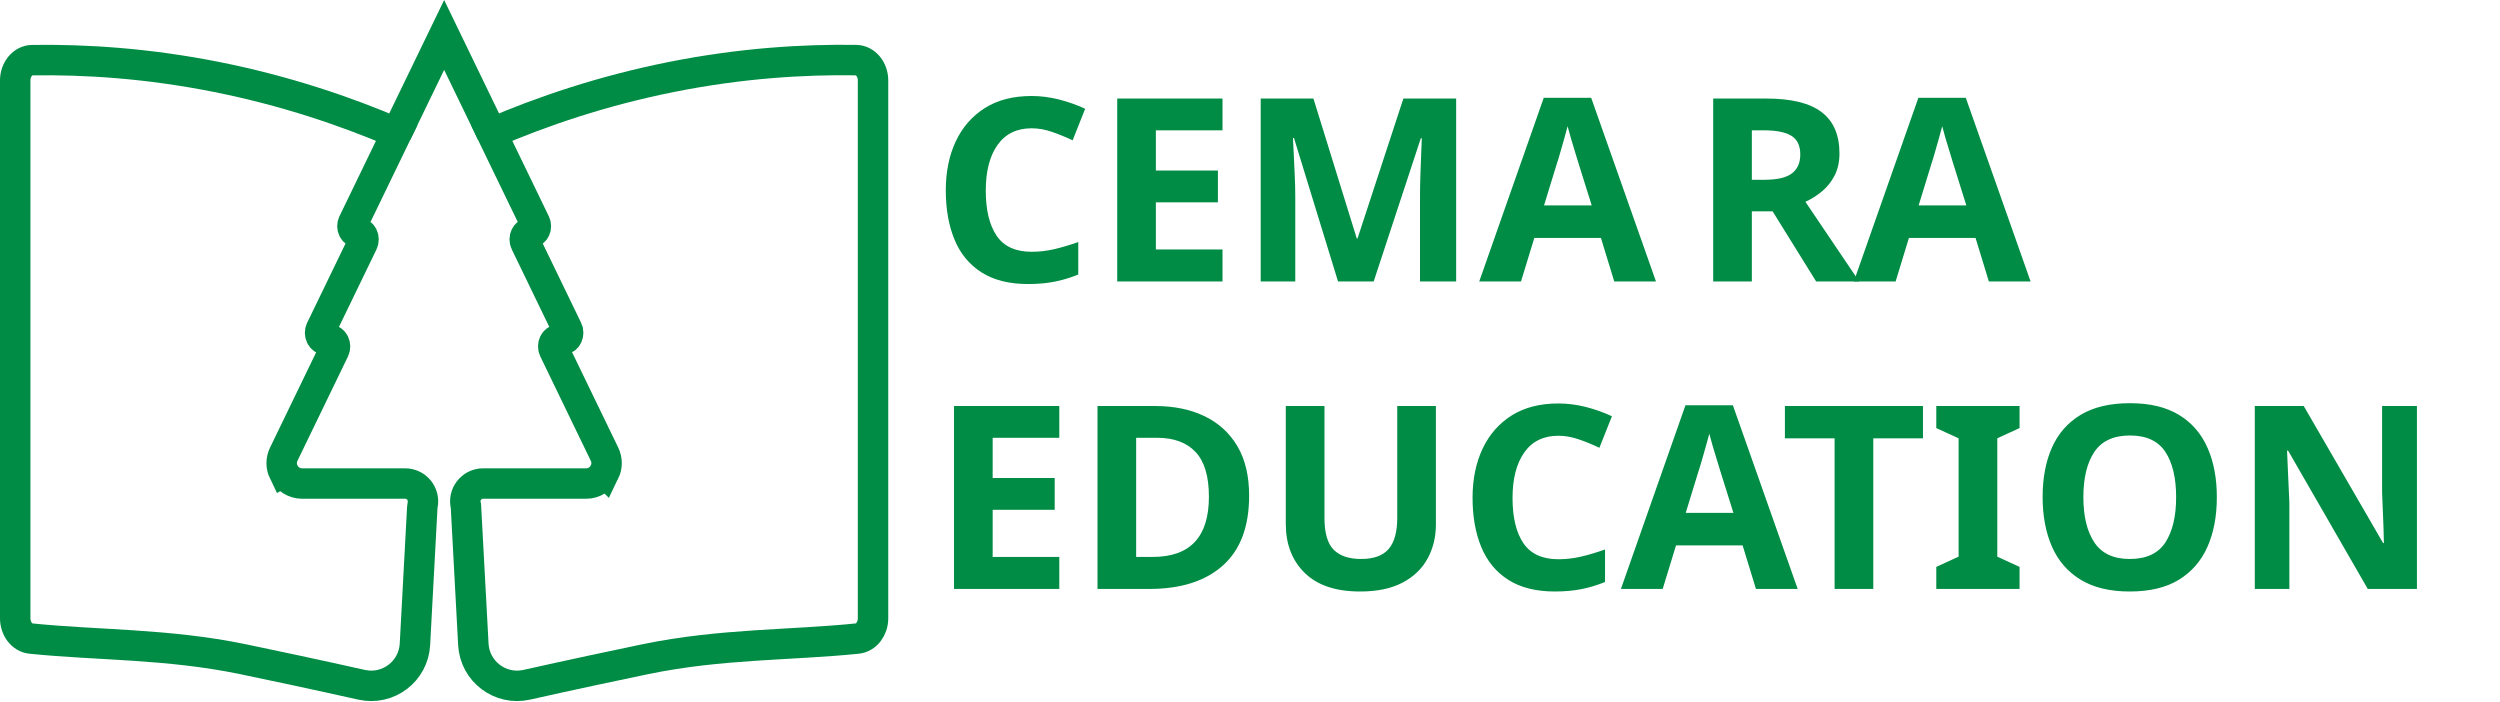
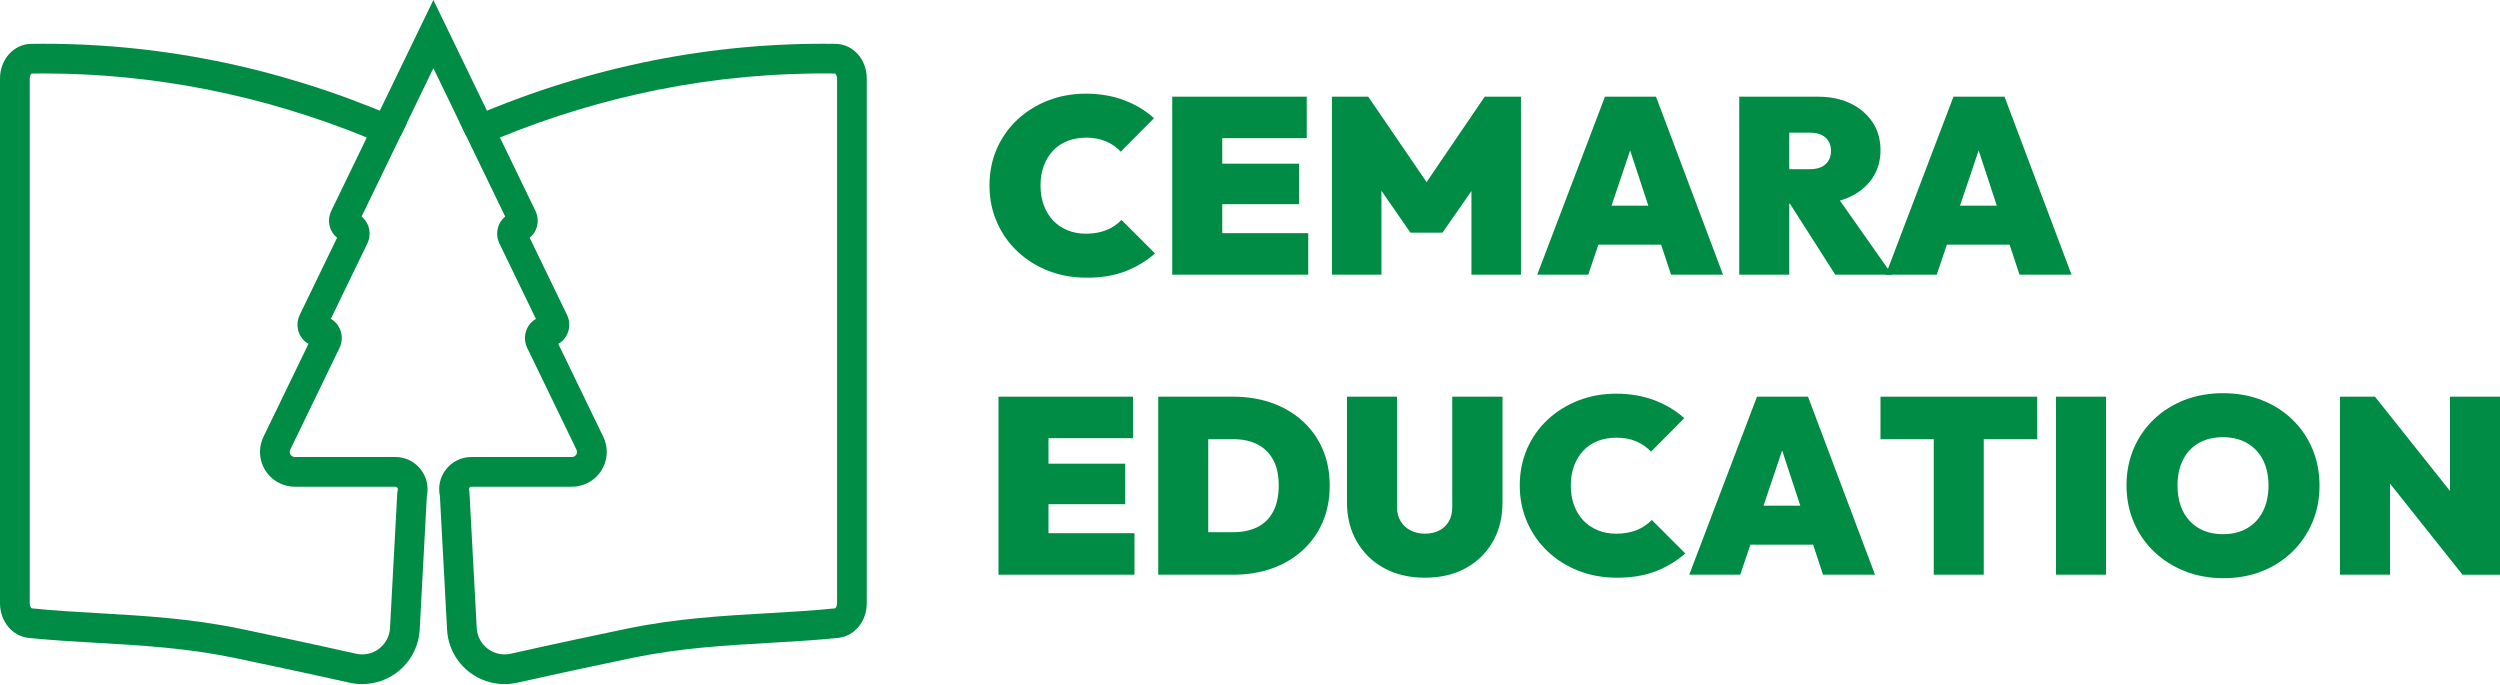
- <svg xmlns="http://www.w3.org/2000/svg" id="Layer_2" data-name="Layer 2" viewBox="0 0 1025.82 287.68">
+ <svg xmlns="http://www.w3.org/2000/svg" id="Layer_2" data-name="Layer 2" viewBox="0 0 1051.3 287.68">
  <defs>
    <style>
      .cls-1 {
-         letter-spacing: -.04em;
-       }
- 
-       .cls-2 {
-         fill: none;
-         stroke: #008c44;
-         stroke-miterlimit: 10;
-         stroke-width: 12.49px;
-       }
- 
-       .cls-3 {
-         letter-spacing: -.03em;
-       }
- 
-       .cls-4 {
        fill: #008c44;
-         font-family: Outfit-Black, Outfit;
-         font-size: 105.13px;
-         font-variation-settings: 'wght' 900;
-         font-weight: 800;
+         stroke-width: 0px;
      }
    </style>
  </defs>
  <g id="Layer_1-2" data-name="Layer 1">
    <g>
-       <path class="cls-2" d="M116.44,193.69c1.4,2.89,4.33,4.72,7.54,4.72h42.26c4.65,0,8.07,4.25,7.18,8.72-.07.33-.13.67-.14,1.01l-3.02,56.27c-.6,11.11-11.04,19.01-21.9,16.57-17.22-3.87-38.47-8.39-48.79-10.52-30.79-6.37-59.88-5.66-86.9-8.44-3.63-.37-6.43-4-6.43-8.35V33.06c0-4.59,3.1-8.32,6.95-8.38,21.69-.33,47.34,1.25,75.76,6.92,28.28,5.64,53.04,14.09,73.81,22.98l-.15.31-17.71,36.58c-.85,1.77.21,3.98,1.93,3.98,1.8,0,2.93,2.33,2.02,4.19l-17.2,35.53c-.9,1.86.22,4.19,2.03,4.19h1.45c1.8,0,2.93,2.33,2.03,4.19l-20.74,42.85c-1.12,2.31-1.12,5,0,7.3h0Z" />
-       <path class="cls-2" d="M248.06,193.69c1.12-2.3,1.11-4.99,0-7.3l-20.74-42.86c-.9-1.86.22-4.19,2.02-4.19h1.46c1.8,0,2.93-2.32,2.02-4.19l-17.2-35.53c-.9-1.86.22-4.19,2.03-4.19s2.78-2.21,1.92-3.98l-17.71-36.58-.14-.3c20.77-8.91,45.53-17.35,73.8-22.99,28.43-5.67,54.08-7.25,75.76-6.92,3.85.06,6.95,3.79,6.95,8.38v220.63c0,4.35-2.79,7.97-6.42,8.35-27.02,2.78-56.11,2.07-86.9,8.44-10.31,2.13-31.57,6.65-48.78,10.52-10.85,2.44-21.3-5.46-21.9-16.57l-3.05-56.78c-1.25-4.65,2.25-9.22,7.06-9.22h42.27c3.21,0,6.14-1.84,7.54-4.73h0Z" />
-       <polyline class="cls-2" points="162.77 54.59 162.76 54.58 182.25 14.34 201.73 54.59" />
+       <path class="cls-1" d="M152.32,287.68c-1.78,0-3.57-.2-5.34-.59-17.31-3.89-38.6-8.41-48.68-10.5-19.84-4.1-39.06-5.21-57.64-6.27-9.91-.57-19.28-1.11-28.63-2.07-6.86-.71-12.03-6.97-12.03-14.56V33.06c0-8.08,5.75-14.51,13.1-14.62,25.78-.38,51.7,1.98,77.08,7.04,25.44,5.08,50.69,12.94,75.05,23.37l6.02,2.58-3.01,6.2-16.18,33.43c.75.6,1.42,1.35,1.95,2.2,1.7,2.72,1.88,6.22.47,9.12l-15.37,31.74c1.28.7,2.38,1.73,3.2,3.03,1.7,2.72,1.89,6.21.49,9.11l-20.75,42.85c-.29.59-.29,1.27,0,1.86.35.73,1.11,1.2,1.92,1.2h42.26c4.08,0,7.9,1.8,10.48,4.95,2.59,3.15,3.62,7.24,2.83,11.23-.02.08-.03.15-.04.22l-3.01,56.17c-.38,7.14-3.87,13.7-9.57,18.02-4.25,3.22-9.38,4.91-14.6,4.91ZM18.6,30.89c-1.77,0-3.54.01-5.31.04-.12.06-.79.76-.79,2.13v220.63c0,1.26.62,2.04.87,2.14,9.03.92,18.25,1.46,28.02,2.02,19.03,1.09,38.71,2.22,59.45,6.51,10.12,2.09,31.5,6.63,48.89,10.54,3.38.76,6.9,0,9.65-2.09,2.76-2.09,4.45-5.27,4.63-8.72l3.02-56.27c.04-.75.16-1.41.25-1.89.08-.39-.08-.69-.23-.87-.21-.26-.49-.39-.83-.39h-42.26c-5.57,0-10.73-3.24-13.16-8.25h0c-1.96-4.05-1.96-8.7,0-12.75l18.92-39.08c-1.28-.7-2.38-1.73-3.2-3.03-1.71-2.71-1.89-6.21-.49-9.11l15.73-32.5c-.78-.61-1.46-1.36-2.01-2.23-1.68-2.67-1.86-6.1-.48-8.96l14.98-30.95c-21.68-8.84-44.03-15.59-66.53-20.07-22.77-4.54-46-6.84-69.14-6.84ZM146.83,101.7h0,0ZM143.24,96.92h0s0,0,0,0ZM146.84,89.21h0,0Z" />
+       <path class="cls-1" d="M212.17,287.68c-5.23,0-10.35-1.69-14.61-4.91-5.7-4.31-9.18-10.88-9.56-18.01l-3.02-56.22c-.83-3.88.07-7.87,2.5-11.05,2.59-3.38,6.51-5.31,10.76-5.31h42.27c.81,0,1.56-.47,1.92-1.2h0c.29-.59.29-1.27,0-1.86l-20.74-42.85c-1.41-2.89-1.22-6.38.48-9.11.82-1.31,1.92-2.34,3.2-3.04l-15.37-31.76c-1.41-2.9-1.22-6.39.49-9.11.54-.85,1.2-1.59,1.95-2.2l-16.34-33.77-2.8-5.87,5.98-2.56c24.31-10.42,49.56-18.29,75.04-23.37,25.38-5.06,51.32-7.43,77.08-7.04,7.35.11,13.1,6.54,13.1,14.62v220.63c0,7.59-5.17,13.85-12.03,14.56-9.36.96-18.72,1.5-28.63,2.07-18.58,1.07-37.8,2.17-57.64,6.27-10.14,2.1-31.48,6.63-48.68,10.5-1.77.4-3.56.59-5.34.59ZM198.25,204.67c-.43,0-.7.23-.85.42-.15.19-.3.51-.18.93l.17.63,3.08,57.44c.19,3.46,1.87,6.63,4.63,8.72,2.76,2.09,6.28,2.85,9.66,2.09,17.27-3.89,38.7-8.43,48.89-10.54,20.74-4.29,40.42-5.42,59.46-6.51,9.77-.56,19-1.09,28.07-2.03.14-.07.82-.77.82-2.13V33.06c0-1.37-.67-2.06-.87-2.14-24.82-.36-49.86,1.92-74.38,6.81-22.54,4.5-44.89,11.24-66.53,20.08l14.98,30.95c1.38,2.84,1.2,6.28-.47,8.95-.55.88-1.23,1.63-2.01,2.24l15.73,32.49c1.41,2.9,1.22,6.39-.48,9.11-.82,1.31-1.92,2.34-3.2,3.04l18.92,39.09c1.96,4.05,1.96,8.69,0,12.74-2.43,5.01-7.59,8.25-13.16,8.25h-42.27ZM217.67,101.7h0,0ZM213.96,94.2s0,0,0,0h0ZM217.66,89.21h0,0Z" />
+       <polygon class="cls-1" points="158.35 59.01 155.21 55.86 182.25 0 207.35 51.87 196.11 57.31 182.25 28.67 168.39 57.31 162.77 54.59 158.35 59.01" />
    </g>
-     <text class="cls-4" transform="translate(381.99 115.5)">
-       <tspan x="0" y="0">CEMA</tspan>
-       <tspan class="cls-1" x="311.51" y="0">R</tspan>
-       <tspan class="cls-3" x="378.69" y="0">A</tspan>
-       <tspan x="455.12" y="0"> </tspan>
-       <tspan x="0" y="126.16">EDUCATION</tspan>
-     </text>
+     <g>
+       <path class="cls-1" d="M456.88,116.77c-5.75,0-11.09-.96-16.03-2.89s-9.27-4.64-12.98-8.15c-3.72-3.5-6.61-7.62-8.67-12.35-2.07-4.73-3.1-9.86-3.1-15.4s1.03-10.76,3.1-15.46c2.07-4.7,4.94-8.76,8.62-12.2,3.68-3.43,7.97-6.11,12.88-8.04,4.91-1.93,10.23-2.89,15.98-2.89s11.14.91,15.98,2.73c4.84,1.82,9.04,4.35,12.62,7.57l-13.98,14.09c-1.68-1.82-3.73-3.26-6.15-4.31-2.42-1.05-5.24-1.58-8.46-1.58-2.8,0-5.38.46-7.73,1.37-2.35.91-4.36,2.24-6.04,4-1.68,1.75-3,3.87-3.94,6.36-.95,2.49-1.42,5.27-1.42,8.36s.47,5.98,1.42,8.46c.95,2.49,2.26,4.61,3.94,6.36,1.68,1.75,3.7,3.1,6.04,4.05,2.35.95,4.92,1.42,7.73,1.42,3.15,0,5.97-.49,8.46-1.47,2.49-.98,4.64-2.42,6.47-4.31l14.09,14.09c-3.72,3.22-7.88,5.73-12.51,7.52-4.63,1.79-10.06,2.68-16.3,2.68Z" />
+       <path class="cls-1" d="M492.95,115.5V40.65h21.03v74.86h-21.03ZM509.98,58.1v-17.45h39.53v17.45h-39.53ZM509.98,85.86v-17.03h36.27v17.03h-36.27ZM509.98,115.5v-17.45h40.16v17.45h-40.16Z" />
+       <path class="cls-1" d="M560.12,115.5V40.65h15.24l27.86,40.79h-6.62l27.75-40.79h15.24v74.86h-20.82v-40.37l3.05.84-15.24,21.87h-13.46l-15.14-21.87,2.94-.84v40.37h-20.82Z" />
+       <path class="cls-1" d="M646.44,115.5l28.49-74.86h21.45l28.18,74.86h-21.87l-20.92-63.61h7.57l-21.45,63.61h-21.45ZM664.94,102.89v-16.4h41.84v16.4h-41.84Z" />
+       <path class="cls-1" d="M731.39,115.5V40.65h21.03v74.86h-21.03ZM748.42,85.65v-14.51h12.72c2.87,0,5.06-.7,6.57-2.1,1.51-1.4,2.26-3.26,2.26-5.57s-.75-4.17-2.26-5.57c-1.51-1.4-3.7-2.1-6.57-2.1h-12.72v-15.14h16.09c5.19,0,9.74.95,13.67,2.84,3.92,1.89,7.01,4.52,9.25,7.88,2.24,3.36,3.36,7.29,3.36,11.78s-1.14,8.41-3.42,11.77c-2.28,3.36-5.45,5.99-9.51,7.89-4.07,1.89-8.87,2.84-14.4,2.84h-15.03ZM771.76,115.5l-20.4-31.96,18.92-4.1,25.34,36.06h-23.87Z" />
+       <path class="cls-1" d="M792.99,115.5l28.49-74.86h21.45l28.18,74.86h-21.87l-20.92-63.61h7.57l-21.45,63.61h-21.45ZM811.5,102.89v-16.4h41.84v16.4h-41.84Z" />
+       <path class="cls-1" d="M419.88,241.67v-74.86h21.03v74.86h-21.03ZM436.91,184.26v-17.45h39.53v17.45h-39.53ZM436.91,212.02v-17.03h36.27v17.03h-36.27ZM436.91,241.67v-17.45h40.16v17.45h-40.16Z" />
+       <path class="cls-1" d="M487.06,241.67v-74.86h21.03v74.86h-21.03ZM501.15,241.67v-17.87h17.45c3.92,0,7.32-.72,10.2-2.16,2.87-1.44,5.08-3.63,6.62-6.57,1.54-2.94,2.31-6.59,2.31-10.93s-.79-7.95-2.37-10.83c-1.58-2.87-3.79-5.03-6.62-6.47-2.84-1.44-6.22-2.16-10.15-2.16h-18.5v-17.87h18.5c5.89,0,11.3.88,16.24,2.63,4.94,1.75,9.23,4.28,12.88,7.57,3.64,3.29,6.47,7.24,8.46,11.83,2,4.59,3,9.73,3,15.4s-1,10.81-3,15.4c-2,4.59-4.82,8.53-8.46,11.83-3.65,3.3-7.92,5.82-12.83,7.57-4.91,1.75-10.27,2.63-16.09,2.63h-17.66Z" />
+       <path class="cls-1" d="M599.23,242.93c-6.59,0-12.34-1.35-17.24-4.05-4.91-2.7-8.73-6.43-11.46-11.2-2.73-4.77-4.1-10.23-4.1-16.4v-44.47h21.03v46.36c0,2.38.53,4.42,1.58,6.1,1.05,1.68,2.47,2.96,4.26,3.84,1.79.88,3.77,1.31,5.94,1.31s4.22-.44,5.94-1.31c1.72-.88,3.07-2.14,4.05-3.79.98-1.65,1.47-3.66,1.47-6.04v-46.47h21.13v44.58c0,6.17-1.35,11.62-4.05,16.35-2.7,4.73-6.48,8.45-11.35,11.14-4.87,2.7-10.6,4.05-17.19,4.05Z" />
+       <path class="cls-1" d="M679.87,242.93c-5.75,0-11.09-.96-16.03-2.89s-9.27-4.64-12.98-8.15c-3.72-3.5-6.61-7.62-8.67-12.35-2.07-4.73-3.1-9.86-3.1-15.4s1.03-10.76,3.1-15.46c2.07-4.7,4.94-8.76,8.62-12.2,3.68-3.43,7.97-6.11,12.88-8.04,4.91-1.93,10.23-2.89,15.98-2.89s11.14.91,15.98,2.73c4.84,1.82,9.04,4.35,12.62,7.57l-13.98,14.09c-1.68-1.82-3.73-3.26-6.15-4.31-2.42-1.05-5.24-1.58-8.46-1.58-2.8,0-5.38.46-7.73,1.37-2.35.91-4.36,2.24-6.04,4-1.68,1.75-3,3.87-3.94,6.36-.95,2.49-1.42,5.27-1.42,8.36s.47,5.98,1.42,8.46c.95,2.49,2.26,4.61,3.94,6.36,1.68,1.75,3.7,3.1,6.04,4.05,2.35.95,4.92,1.42,7.73,1.42,3.15,0,5.97-.49,8.46-1.47,2.49-.98,4.64-2.42,6.47-4.31l14.09,14.09c-3.72,3.22-7.88,5.73-12.51,7.52-4.63,1.79-10.06,2.68-16.3,2.68Z" />
+       <path class="cls-1" d="M710.36,241.67l28.49-74.86h21.45l28.18,74.86h-21.87l-20.92-63.61h7.57l-21.45,63.61h-21.45ZM728.86,229.05v-16.4h41.84v16.4h-41.84Z" />
+       <path class="cls-1" d="M790.78,184.68v-17.87h65.92v17.87h-65.92ZM813.18,241.67v-74.86h21.03v74.86h-21.03Z" />
+       <path class="cls-1" d="M864.59,241.67v-74.86h21.03v74.86h-21.03Z" />
+       <path class="cls-1" d="M935.03,243.14c-5.89,0-11.3-.98-16.24-2.94-4.94-1.96-9.25-4.7-12.93-8.2-3.68-3.5-6.54-7.64-8.57-12.41-2.03-4.77-3.05-9.92-3.05-15.45s1-10.76,3-15.46c2-4.7,4.82-8.79,8.46-12.3,3.64-3.5,7.94-6.22,12.88-8.15,4.94-1.93,10.36-2.89,16.24-2.89s11.3.96,16.24,2.89c4.94,1.93,9.23,4.64,12.88,8.15,3.64,3.51,6.46,7.62,8.46,12.35,2,4.73,3,9.9,3,15.51s-1,10.67-3,15.4c-2,4.73-4.82,8.87-8.46,12.41-3.65,3.54-7.92,6.27-12.83,8.2-4.91,1.93-10.27,2.89-16.08,2.89ZM934.82,224.63c3.92,0,7.32-.84,10.2-2.52,2.87-1.68,5.08-4.06,6.62-7.15,1.54-3.08,2.31-6.69,2.31-10.83,0-3.08-.44-5.87-1.31-8.36-.88-2.49-2.16-4.63-3.84-6.41-1.68-1.79-3.7-3.15-6.04-4.1-2.35-.95-4.99-1.42-7.94-1.42-3.93,0-7.33.82-10.2,2.47-2.88,1.65-5.08,4-6.62,7.04-1.54,3.05-2.31,6.64-2.31,10.78,0,3.15.44,5.99,1.31,8.52.88,2.52,2.16,4.68,3.84,6.47,1.68,1.79,3.7,3.15,6.05,4.1,2.35.95,4.99,1.42,7.94,1.42Z" />
+       <path class="cls-1" d="M984.02,241.67v-74.86h14.72l6.31,15.77v59.08h-21.03ZM1035.53,241.67l-43.42-54.56,6.62-20.29,43.42,54.56-6.62,20.29ZM1035.53,241.67l-5.26-16.61v-58.24h21.03v74.86h-15.77Z" />
+     </g>
  </g>
</svg>
